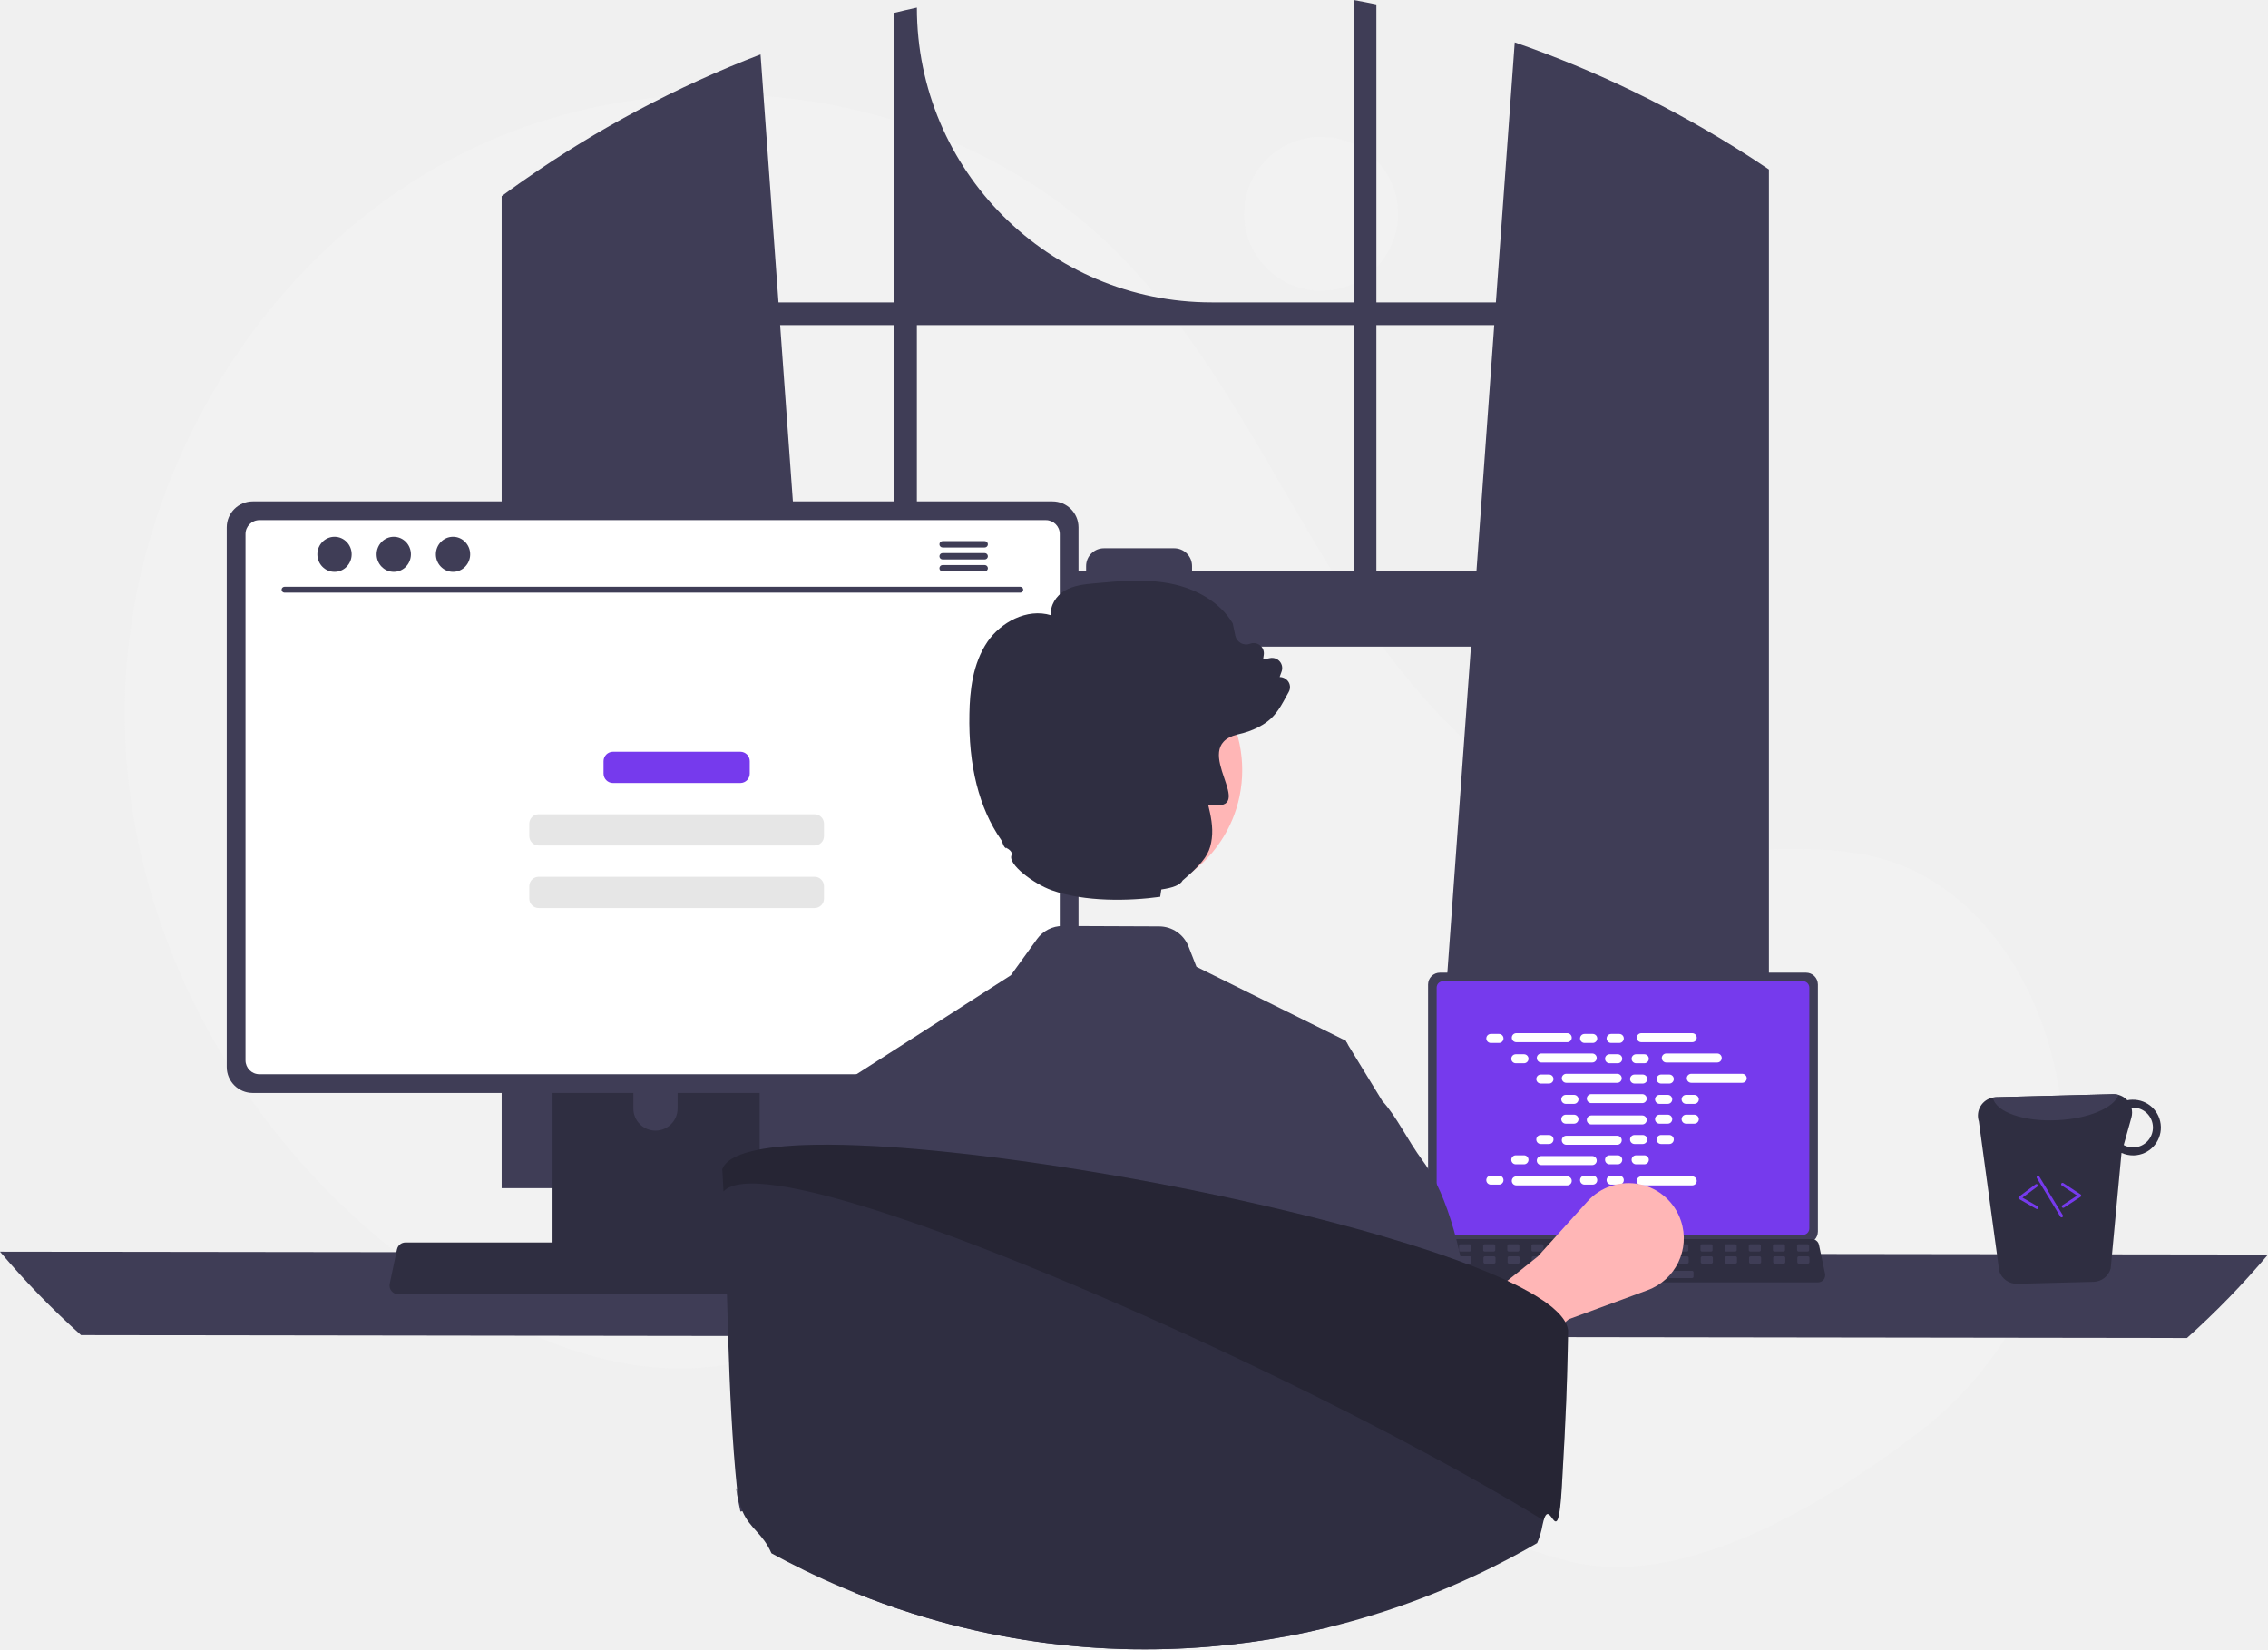
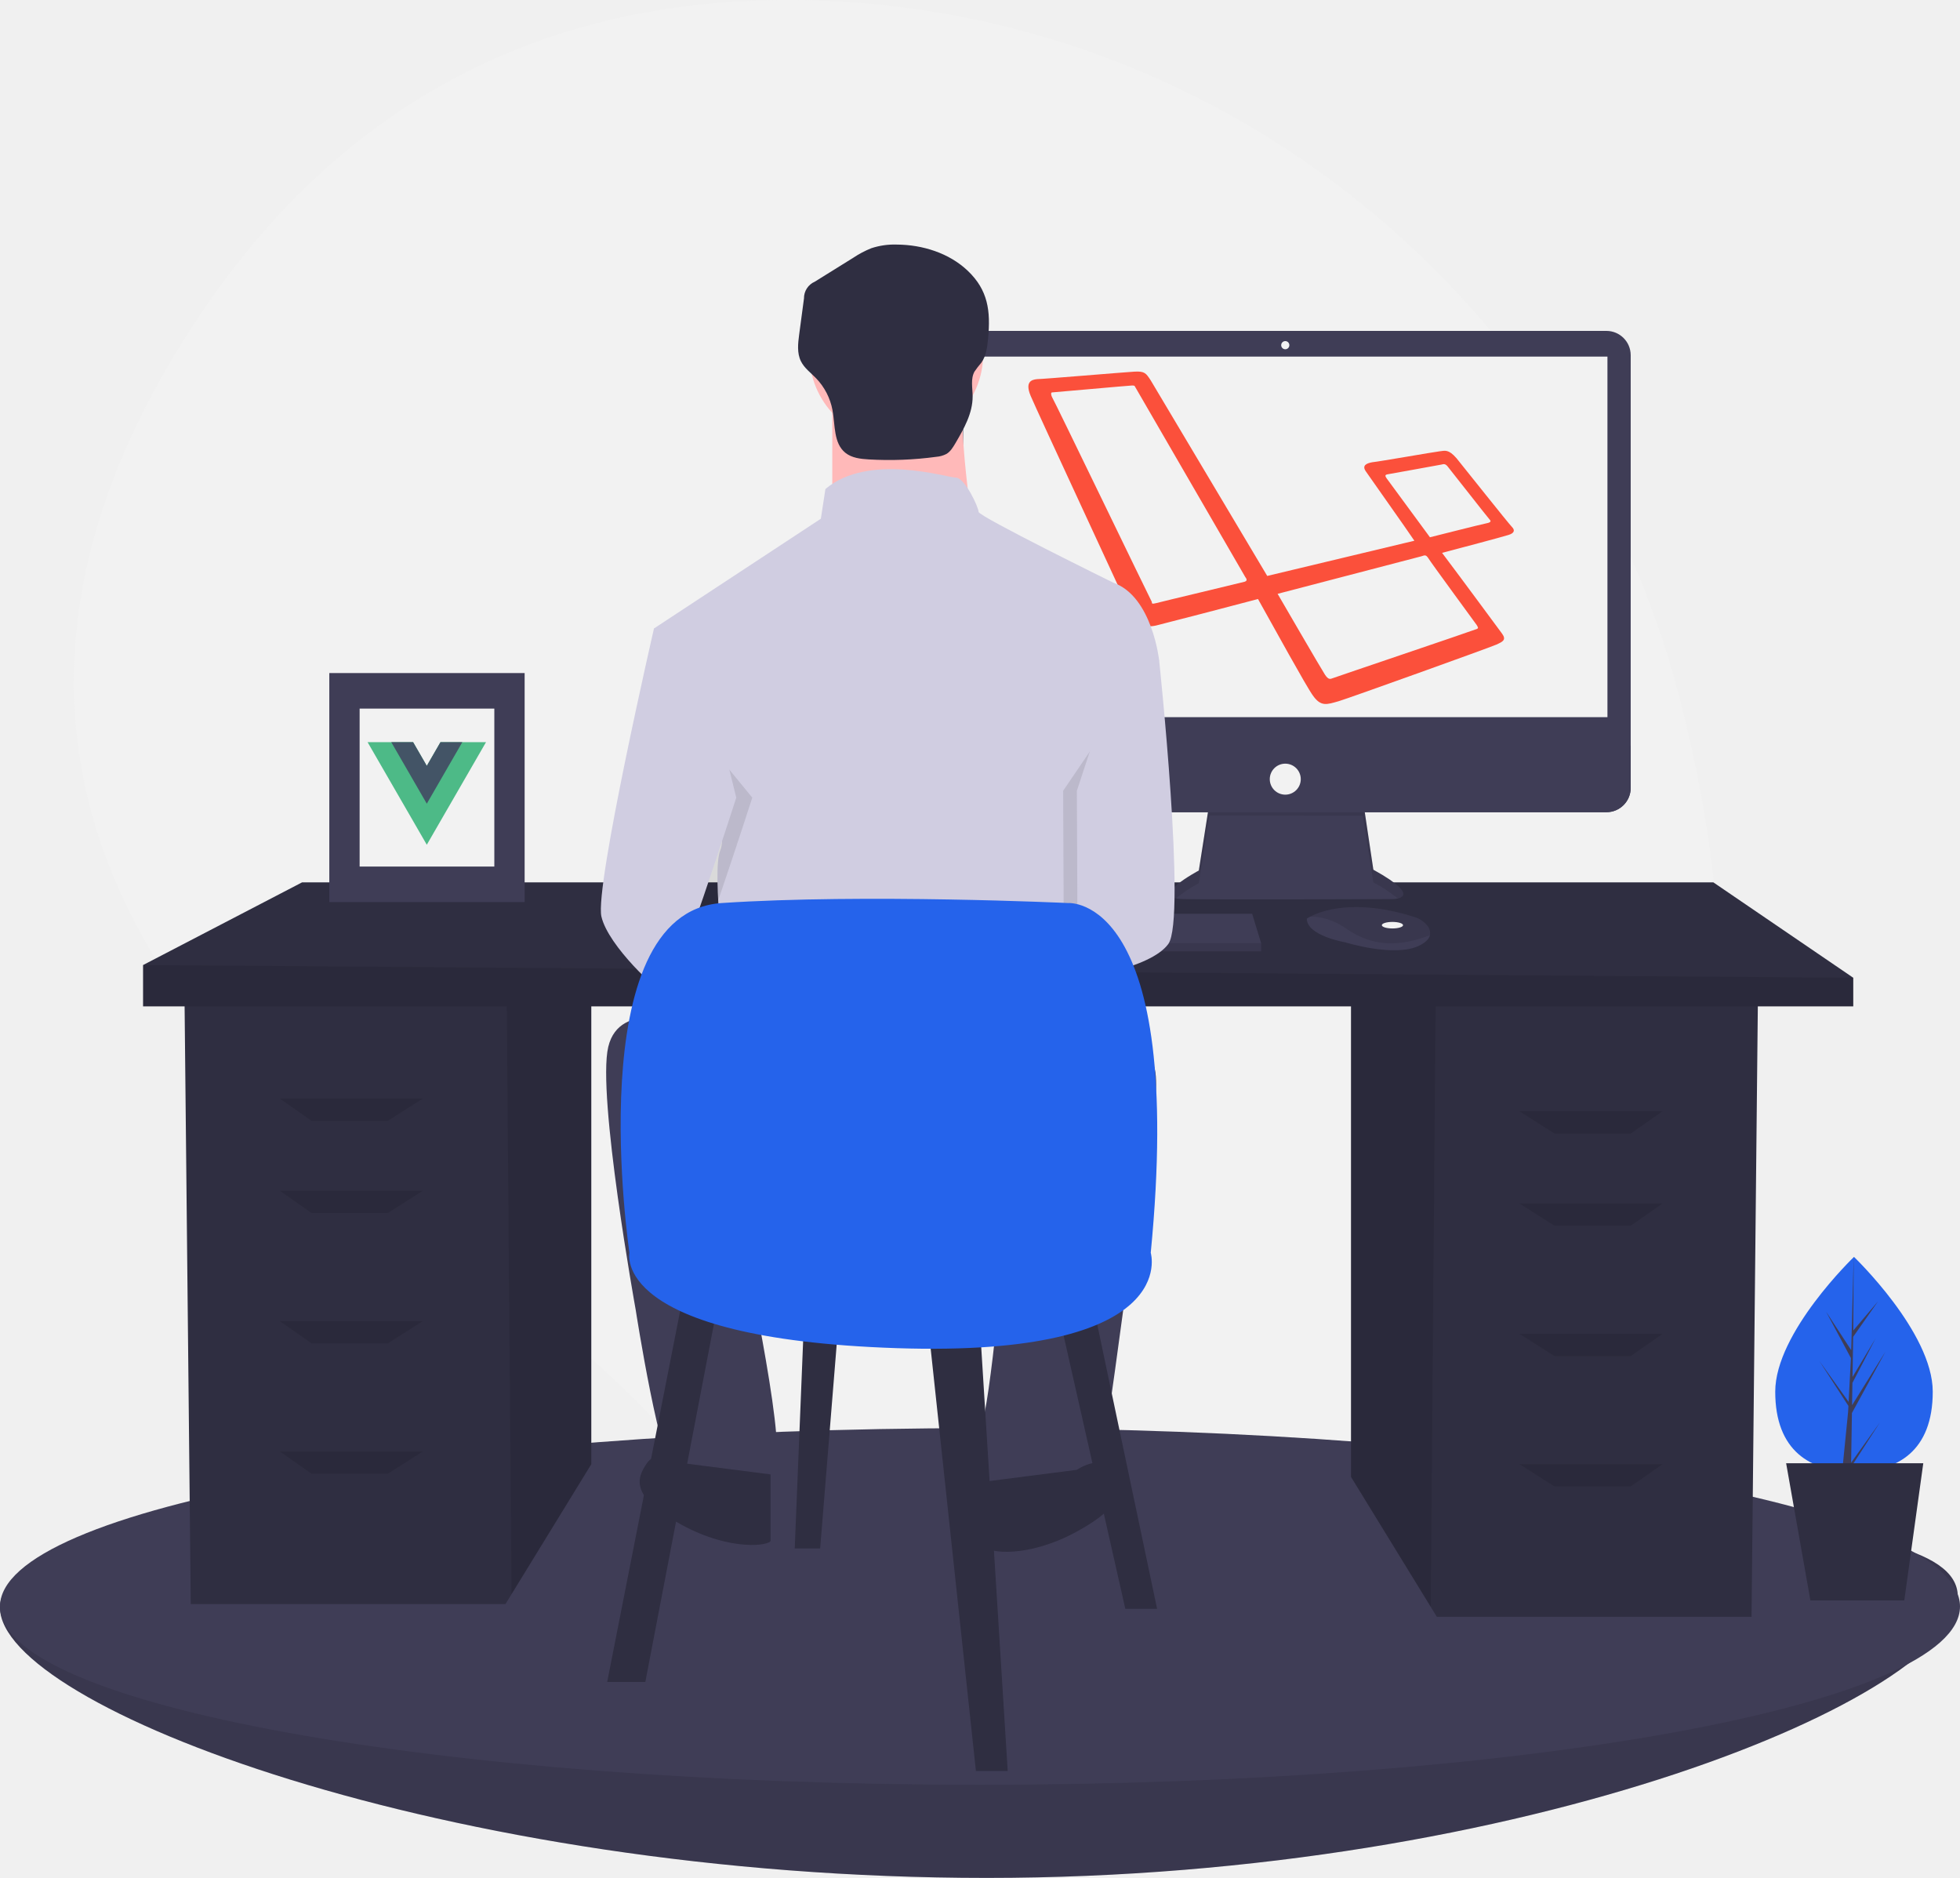
- <svg xmlns="http://www.w3.org/2000/svg" data-name="Layer 1" width="786.82" height="572.258" viewBox="0 0 786.82 572.258">
-   <circle cx="458.321" cy="74.182" r="26.701" fill="#f2f2f2" />
-   <path d="M872.038,661.023c39.688-30.229,58.644-81.025,46.776-129.482q-.442-1.806-.934-3.604c-7.867-28.763-27.332-56.101-55.7-65.291-23.82-7.717-49.82-1.783-74.669-4.851-48.781-6.024-86.601-45.494-113.211-86.819-26.611-41.325-47.062-87.583-82.422-121.724-58.285-56.275-153.362-68.391-225.627-31.76C293.987,254.121,247.955,335.391,249.918,416.386c1.963,80.995,50.046,158.432,119.875,199.517,25.652,15.093,55.321,25.785,84.848,22.044,25.62-3.246,48.899-17.013,74.399-21.1,40.091-6.426,79.927,11.701,114.603,32.824,34.676,21.123,68.17,46.16,107.574,55.952C789.478,715.131,836.881,687.801,872.038,661.023Z" transform="translate(-206.59 -163.8711)" fill="#f2f2f2" />
-   <path d="M815.016,219.191c-.87-.58-1.75-1.13-2.62-1.69a380.24,380.24,0,0,0-80.31-38.93l-6.54,90.22h-41.46v-103.39c-2.61-.54-5.24-1.05-7.87-1.53v104.92H626.946A102.27,102.27,0,0,1,524.676,166.521v-0c-2.64.57-5.26,1.18-7.88,1.83v100.44h-40.13l-6.23-86.03a380.858,380.858,0,0,0-81.94,43.53c-.44.3-.88.61-1.31.91-2.21,1.55-4.39,3.13-6.56,4.73v344.19h118.27l-2.09-28.95-11.5-158.95h231.59l-11.5,158.95-2.09,28.95h116.96v-353.45Q817.656,220.901,815.016,219.191Zm-298.22,142.78h-33.39l-6.17-85.3h39.56Zm159.42,0h-56.08v-1.69a6.18,6.18,0,0,0-6.19-6.18h-24.38a6.178,6.178,0,0,0-6.18,6.18v1.69h-58.71v-85.3h151.54Zm7.87,0v-85.3h40.89l-6.17,85.3Z" transform="translate(-206.59 -163.8711)" fill="#3f3d56" />
-   <path d="M206.59,598.162a289.003,289.003,0,0,0,28.12,28.95l730.58,1a289.003,289.003,0,0,0,28.12-28.95Z" transform="translate(-206.59 -163.8711)" fill="#3f3d56" />
-   <path d="M702.02,505.462v85.704a4.122,4.122,0,0,0,4.119,4.119H833.143a4.122,4.122,0,0,0,4.119-4.119v-85.704a4.124,4.124,0,0,0-4.119-4.115H706.139A4.124,4.124,0,0,0,702.02,505.462Z" transform="translate(-206.59 -163.8711)" fill="#3f3d56" />
-   <path d="M704.999,506.529V590.109a2.205,2.205,0,0,0,2.201,2.201H832.086a2.205,2.205,0,0,0,2.201-2.201V506.529a2.206,2.206,0,0,0-2.201-2.206H707.201A2.206,2.206,0,0,0,704.999,506.529Z" transform="translate(-206.59 -163.8711)" fill="#763aed" />
-   <path d="M699.364,607.881a2.47,2.47,0,0,0,1.943.93H837.299a2.502,2.502,0,0,0,2.446-3.016l-2.111-10.027a2.507,2.507,0,0,0-1.558-1.818,2.425,2.425,0,0,0-.888-.168H703.41a2.424,2.424,0,0,0-.888.168,2.507,2.507,0,0,0-1.558,1.818l-2.111,10.027A2.501,2.501,0,0,0,699.364,607.881Z" transform="translate(-206.59 -163.8711)" fill="#2f2e41" />
-   <rect x="830.034" y="595.588" width="4.188" height="2.513" rx="0.488" transform="translate(1457.666 1029.819) rotate(-180)" fill="#3f3d56" />
-   <rect x="821.657" y="595.588" width="4.188" height="2.513" rx="0.488" transform="translate(1440.912 1029.819) rotate(-180)" fill="#3f3d56" />
-   <rect x="813.28" y="595.588" width="4.188" height="2.513" rx="0.488" transform="translate(1424.158 1029.819) rotate(-180)" fill="#3f3d56" />
-   <rect x="804.903" y="595.588" width="4.188" height="2.513" rx="0.488" transform="translate(1407.404 1029.819) rotate(-180)" fill="#3f3d56" />
-   <rect x="796.526" y="595.588" width="4.188" height="2.513" rx="0.488" transform="translate(1390.65 1029.819) rotate(-180)" fill="#3f3d56" />
-   <rect x="788.149" y="595.588" width="4.188" height="2.513" rx="0.488" transform="translate(1373.896 1029.819) rotate(-180)" fill="#3f3d56" />
-   <rect x="779.772" y="595.588" width="4.188" height="2.513" rx="0.488" transform="translate(1357.142 1029.819) rotate(-180)" fill="#3f3d56" />
-   <rect x="771.395" y="595.588" width="4.188" height="2.513" rx="0.488" transform="translate(1340.388 1029.819) rotate(-180)" fill="#3f3d56" />
-   <rect x="763.018" y="595.588" width="4.188" height="2.513" rx="0.488" transform="translate(1323.634 1029.819) rotate(-180)" fill="#3f3d56" />
-   <rect x="754.641" y="595.588" width="4.188" height="2.513" rx="0.488" transform="translate(1306.88 1029.819) rotate(-180)" fill="#3f3d56" />
-   <rect x="746.264" y="595.588" width="4.188" height="2.513" rx="0.488" transform="translate(1290.126 1029.819) rotate(-180)" fill="#3f3d56" />
-   <rect x="737.887" y="595.588" width="4.188" height="2.513" rx="0.488" transform="translate(1273.372 1029.819) rotate(-180)" fill="#3f3d56" />
-   <rect x="729.51" y="595.588" width="4.188" height="2.513" rx="0.488" transform="translate(1256.618 1029.819) rotate(-180)" fill="#3f3d56" />
-   <rect x="721.133" y="595.588" width="4.188" height="2.513" rx="0.488" transform="translate(1239.865 1029.819) rotate(-180)" fill="#3f3d56" />
-   <rect x="712.756" y="595.588" width="4.188" height="2.513" rx="0.488" transform="translate(1223.111 1029.819) rotate(-180)" fill="#3f3d56" />
-   <rect x="704.379" y="595.588" width="4.188" height="2.513" rx="0.488" transform="translate(1206.357 1029.819) rotate(-180)" fill="#3f3d56" />
-   <rect x="830.133" y="599.777" width="4.188" height="2.513" rx="0.488" transform="translate(1457.864 1038.196) rotate(-180)" fill="#3f3d56" />
-   <rect x="821.756" y="599.777" width="4.188" height="2.513" rx="0.488" transform="translate(1441.11 1038.196) rotate(-180)" fill="#3f3d56" />
-   <rect x="813.379" y="599.777" width="4.188" height="2.513" rx="0.488" transform="translate(1424.356 1038.196) rotate(-180)" fill="#3f3d56" />
-   <rect x="805.002" y="599.777" width="4.188" height="2.513" rx="0.488" transform="translate(1407.602 1038.196) rotate(-180)" fill="#3f3d56" />
-   <rect x="796.625" y="599.777" width="4.188" height="2.513" rx="0.488" transform="translate(1390.848 1038.196) rotate(-180)" fill="#3f3d56" />
-   <rect x="788.248" y="599.777" width="4.188" height="2.513" rx="0.488" transform="translate(1374.094 1038.196) rotate(-180)" fill="#3f3d56" />
-   <rect x="779.871" y="599.777" width="4.188" height="2.513" rx="0.488" transform="translate(1357.34 1038.196) rotate(-180)" fill="#3f3d56" />
-   <rect x="771.494" y="599.777" width="4.188" height="2.513" rx="0.488" transform="translate(1340.586 1038.196) rotate(-180)" fill="#3f3d56" />
-   <rect x="763.117" y="599.777" width="4.188" height="2.513" rx="0.488" transform="translate(1323.832 1038.196) rotate(-180)" fill="#3f3d56" />
-   <rect x="754.74" y="599.777" width="4.188" height="2.513" rx="0.488" transform="translate(1307.078 1038.196) rotate(-180)" fill="#3f3d56" />
-   <rect x="746.363" y="599.777" width="4.188" height="2.513" rx="0.488" transform="translate(1290.324 1038.196) rotate(-180)" fill="#3f3d56" />
-   <rect x="737.986" y="599.777" width="4.188" height="2.513" rx="0.488" transform="translate(1273.57 1038.196) rotate(-180)" fill="#3f3d56" />
-   <rect x="729.609" y="599.777" width="4.188" height="2.513" rx="0.488" transform="translate(1256.816 1038.196) rotate(-180)" fill="#3f3d56" />
-   <rect x="721.232" y="599.777" width="4.188" height="2.513" rx="0.488" transform="translate(1240.062 1038.196) rotate(-180)" fill="#3f3d56" />
-   <rect x="712.855" y="599.777" width="4.188" height="2.513" rx="0.488" transform="translate(1223.309 1038.196) rotate(-180)" fill="#3f3d56" />
-   <rect x="704.478" y="599.777" width="4.188" height="2.513" rx="0.488" transform="translate(1206.555 1038.196) rotate(-180)" fill="#3f3d56" />
-   <rect x="760.604" y="604.803" width="33.508" height="2.513" rx="0.488" transform="translate(1348.126 1048.248) rotate(-180)" fill="#3f3d56" />
-   <rect x="515.631" y="358.737" width="5.966" height="3.122" rx="1.561" fill="#fff" />
-   <rect x="548.154" y="358.737" width="5.966" height="3.122" rx="1.561" fill="#fff" />
-   <rect x="557.369" y="358.737" width="5.966" height="3.122" rx="1.561" fill="#fff" />
-   <rect x="524.477" y="358.477" width="20.796" height="3.122" rx="1.561" fill="#fff" />
-   <rect x="567.841" y="358.477" width="20.796" height="3.122" rx="1.561" fill="#fff" />
-   <rect x="524.304" y="365.784" width="5.966" height="3.122" rx="1.561" fill="#fff" />
-   <rect x="556.827" y="365.784" width="5.966" height="3.122" rx="1.561" fill="#fff" />
-   <rect x="566.042" y="365.784" width="5.966" height="3.122" rx="1.561" fill="#fff" />
-   <rect x="533.15" y="365.523" width="20.796" height="3.122" rx="1.561" fill="#fff" />
-   <rect x="576.514" y="365.523" width="20.796" height="3.122" rx="1.561" fill="#fff" />
-   <rect x="532.977" y="372.83" width="5.966" height="3.122" rx="1.561" fill="#fff" />
-   <rect x="565.5" y="372.83" width="5.966" height="3.122" rx="1.561" fill="#fff" />
-   <rect x="574.715" y="372.83" width="5.966" height="3.122" rx="1.561" fill="#fff" />
-   <rect x="541.823" y="372.57" width="20.796" height="3.122" rx="1.561" fill="#fff" />
-   <rect x="585.187" y="372.57" width="20.796" height="3.122" rx="1.561" fill="#fff" />
-   <rect x="541.649" y="379.877" width="5.966" height="3.122" rx="1.561" fill="#fff" />
-   <rect x="574.172" y="379.877" width="5.966" height="3.122" rx="1.561" fill="#fff" />
-   <rect x="583.387" y="379.877" width="5.966" height="3.122" rx="1.561" fill="#fff" />
-   <rect x="550.496" y="379.617" width="20.796" height="3.122" rx="1.561" fill="#fff" />
-   <rect x="548.154" y="407.898" width="5.966" height="3.122" rx="1.561" fill="#fff" />
-   <rect x="557.369" y="407.898" width="5.966" height="3.122" rx="1.561" fill="#fff" />
-   <rect x="567.841" y="408.158" width="20.796" height="3.122" rx="1.561" fill="#fff" />
-   <rect x="515.631" y="407.898" width="5.966" height="3.122" rx="1.561" fill="#fff" />
-   <rect x="524.477" y="408.158" width="20.796" height="3.122" rx="1.561" fill="#fff" />
-   <rect x="524.304" y="400.851" width="5.966" height="3.122" rx="1.561" fill="#fff" />
-   <rect x="556.827" y="400.851" width="5.966" height="3.122" rx="1.561" fill="#fff" />
-   <rect x="566.042" y="400.851" width="5.966" height="3.122" rx="1.561" fill="#fff" />
-   <rect x="533.15" y="401.111" width="20.796" height="3.122" rx="1.561" fill="#fff" />
-   <rect x="532.977" y="393.804" width="5.966" height="3.122" rx="1.561" fill="#fff" />
-   <rect x="565.5" y="393.804" width="5.966" height="3.122" rx="1.561" fill="#fff" />
-   <rect x="574.715" y="393.804" width="5.966" height="3.122" rx="1.561" fill="#fff" />
-   <rect x="541.823" y="394.064" width="20.796" height="3.122" rx="1.561" fill="#fff" />
-   <rect x="541.649" y="386.758" width="5.966" height="3.122" rx="1.561" fill="#fff" />
-   <rect x="574.172" y="386.758" width="5.966" height="3.122" rx="1.561" fill="#fff" />
-   <rect x="583.387" y="386.758" width="5.966" height="3.122" rx="1.561" fill="#fff" />
-   <rect x="550.496" y="387.018" width="20.796" height="3.122" rx="1.561" fill="#fff" />
-   <path d="M711.507,654.353l-13.35-21.102,41.902-33.403,17.295-19.161a19.161,19.161,0,0,1,32.418,6.828h0a19.161,19.161,0,0,1-11.57,23.991l-27.349,10.075Z" transform="translate(-206.59 -163.8711)" fill="#ffb6b6" />
-   <path d="M398.28,501.352v102.56h71.85v-102.56a3.448,3.448,0,0,0-2.43-3.3,3.175,3.175,0,0,0-1.03-.16H401.75A3.463,3.463,0,0,0,398.28,501.352Zm28.04,35.24a7.67,7.67,0,0,1,15.34,0v11.9a7.67,7.67,0,0,1-15.34,0Z" transform="translate(-206.59 -163.8711)" fill="#2f2e41" />
-   <path d="M398.06,600.632v9.89a1.946,1.946,0,0,0,1.93,1.94h68.43a1.94,1.94,0,0,0,1.93-1.94v-9.89Z" transform="translate(-206.59 -163.8711)" fill="#3f3d56" />
-   <path d="M285.25,346.832V534.092a9.007,9.007,0,0,0,9,9h277.5a9.007,9.007,0,0,0,9-9V346.832a9.011,9.011,0,0,0-9-8.99H294.25A9.012,9.012,0,0,0,285.25,346.832Z" transform="translate(-206.59 -163.8711)" fill="#3f3d56" />
-   <path d="M291.76,349.162v182.62a4.818,4.818,0,0,0,4.81,4.81H569.44a4.818,4.818,0,0,0,4.81-4.81v-182.62a4.82,4.82,0,0,0-4.81-4.82H296.57A4.821,4.821,0,0,0,291.76,349.162Z" transform="translate(-206.59 -163.8711)" fill="#fff" />
-   <path d="M342.4,611.792a2.948,2.948,0,0,0,2.32,1.11h162.34a2.987,2.987,0,0,0,2.92-3.6l-2.52-11.97a2.993,2.993,0,0,0-1.86-2.17,2.895,2.895,0,0,0-1.06-.2H347.23a2.894,2.894,0,0,0-1.06.2,2.992,2.992,0,0,0-1.86,2.17l-2.52,11.97A2.985,2.985,0,0,0,342.4,611.792Z" transform="translate(-206.59 -163.8711)" fill="#2f2e41" />
-   <path d="M560.585,369.499H305.261a1.016,1.016,0,0,1,0-2.031H560.585a1.016,1.016,0,0,1,0,2.031Z" transform="translate(-206.59 -163.8711)" fill="#3f3d56" />
-   <ellipse cx="116.051" cy="192.33" rx="5.95" ry="6.083" fill="#3f3d56" />
-   <ellipse cx="136.607" cy="192.33" rx="5.95" ry="6.083" fill="#3f3d56" />
-   <ellipse cx="157.163" cy="192.33" rx="5.95" ry="6.083" fill="#3f3d56" />
-   <path d="M548.206,351.622h-14.6a1.105,1.105,0,0,0,0,2.21h14.6a1.105,1.105,0,0,0,0-2.21Z" transform="translate(-206.59 -163.8711)" fill="#3f3d56" />
-   <path d="M548.206,355.772h-14.6a1.105,1.105,0,0,0,0,2.21h14.6a1.105,1.105,0,0,0,0-2.21Z" transform="translate(-206.59 -163.8711)" fill="#3f3d56" />
-   <path d="M548.206,359.922h-14.6a1.105,1.105,0,0,0,0,2.21h14.6a1.105,1.105,0,0,0,0-2.21Z" transform="translate(-206.59 -163.8711)" fill="#3f3d56" />
-   <path d="M900.186,604.972a6.416,6.416,0,0,0,6.183,4.331l26.492-.682a6.329,6.329,0,0,0,5.981-4.657l3.749-40.087a9.794,9.794,0,0,0,4.238.871,9.661,9.661,0,1,0-.485-19.317,8.184,8.184,0,0,0-1.736.181,6.548,6.548,0,0,0-4.874-2.103l-40.751,1.052a5.853,5.853,0,0,0-1.005.125,6.365,6.365,0,0,0-4.873,8.265Zm43.173-43.817,2.668-9.553a6.506,6.506,0,0,0,.02-3.375c.129-0.0.244-.062.373-.062a6.91,6.91,0,0,1,.324,13.817A6.505,6.505,0,0,1,943.359,561.156Z" transform="translate(-206.59 -163.8711)" fill="#2f2e41" />
-   <path d="M897.978,544.686c.868,4.964,10.629,8.454,22.366,7.847,10.793-.497,19.617-4.287,21.234-8.778a6.025,6.025,0,0,0-1.844-.246l-40.751,1.052A5.853,5.853,0,0,0,897.978,544.686Z" transform="translate(-206.59 -163.8711)" fill="#3f3d56" />
-   <path d="M922.494,582.944a.497.497,0,0,0,.151-.066l5.753-3.766a.499.499,0,0,0,0-.836l-5.98-3.917a.5.5,0,1,0-.548.836l5.341,3.498-5.114,3.348a.5.5,0,0,0,.396.903Z" transform="translate(-206.59 -163.8711)" fill="#763aed" />
-   <path d="M913.408,583.363a.5.5,0,0,0,.126-.918l-5.303-3.04,5.126-3.807a.5.5,0,1,0-.596-.802l-5.739,4.263a.5.5,0,0,0,.049.835l5.965,3.42A.5.5,0,0,0,913.408,583.363Z" transform="translate(-206.59 -163.8711)" fill="#763aed" />
-   <path d="M921.922,586.244a.482.482,0,0,0,.137-.058.5.5,0,0,0,.168-.687l-8.155-13.408a.5.5,0,0,0-.854.521l8.155,13.408A.5.5,0,0,0,921.922,586.244Z" transform="translate(-206.59 -163.8711)" fill="#763aed" />
-   <rect x="209.385" y="260.827" width="50.719" height="10.846" rx="3.264" fill="#763aed" />
-   <rect x="183.626" y="282.519" width="102.236" height="10.846" rx="3.264" fill="#e6e6e6" />
-   <rect x="183.626" y="304.21" width="102.236" height="10.846" rx="3.264" fill="#e6e6e6" />
-   <path d="M497.301,540.717l.217.684.011.023,6.525,19.838,7.506,22.861,14.123,42.961.137,6.673v.023l1.049,53.684-2.909,7.278,3.274,11.932s-1.506-18.037-9.582-7.679c-4.574,5.886-9.925,11.91-14.317,17.556q9.6,3.884,19.507,7.027c1.426.456,2.863.89,4.301,1.323q.462.137.924.274a266.863,266.863,0,0,0,67.351,10.826c1.186.034,2.35.057,3.479.08.399.011.787.023,1.175.023,1.278.011,2.544.023,3.822.023q3.867,0,7.7-.114a266.853,266.853,0,0,0,56.091-7.586c-.125-7.586-.468-16.45-.958-25.918-.228-4.643-5.35-9.674-5.658-14.533-.217-3.65,4.381-7.084,4.141-10.792-1.551-22.827-3.491-14.064-4.928-30.229q-.222-2.379-.411-4.552c-.924-10.381-1.563-16.872-1.563-16.872l6.137-38.683,9.639-60.734-.742-1.221-.833-.411-50.844-25.165-2.761-7.073a10.979,10.979,0,0,0-10.141-6.947l-33.493-.137a10.931,10.931,0,0,0-8.909,4.529l-9.069,12.56Z" transform="translate(-206.59 -163.8711)" fill="#3f3d56" />
-   <path d="M533.407,617.525,525.82,633.758l-5.179,11.088-8.909,46.646-4.46,4.734L503.45,679.467l-39.998,8.881c-1.312-7.29-.351.247-1.161-7.75.228-.228.468-.456.707-.685.639-.593,1.175-1.152,1.164-1.688-.456-27.584.913-74.526,12.343-102.966a60.053,60.053,0,0,1,7.027-13.107c.228-.308.445-.616.662-.924,5.27-7.381,8.601-14.647,13.324-19.815v-.011a.53.53,0,0,0,.08-.08.157.157,0,0,0,.046-.034l32.443-17.203,1.392,39.105.992,28.109Z" transform="translate(-206.59 -163.8711)" fill="#3f3d56" />
-   <path d="M650.391,622.135l9.476,20.275,3.307,7.061,8.907,46.642,4.446,4.723,3.83-16.755,1.8-.369,32.459-6.722,9.461,30.046a17.984,17.984,0,0,0-3.261-22.506c-.646-.585-1.184-1.154-1.169-1.692.538-32.443-1.446-91.684-19.367-116.066-5.692-7.738-9.107-15.445-14.076-20.829-.015-.015-.015-.031-.031-.031L674.081,526.114l-.738-1.215-.831-.415Z" transform="translate(-206.59 -163.8711)" fill="#3f3d56" />
-   <circle id="a657ec4b-47ce-4d2a-9c58-81a811696ca9" data-name="Ellipse 5" cx="386.397" cy="267.201" r="44.558" fill="#ffb6b6" />
-   <path d="M653.212,399.948a3.759,3.759,0,0,0-2.69-1.19l.67-1.86a3.528,3.528,0,0,0-3.96-4.7l-2.44.47.23-1.63a3.534,3.534,0,0,0-4.73-3.82,3.766,3.766,0,0,1-3.24-.23,3.846,3.846,0,0,1-1.92-2.61l-.85-4.1-.09-.22c-4.14-6.9-12.1-11.92-21.84-13.76-8.67-1.65-17.56-.81-26.13-.02-3.4.32-7.24.68-10.44,2.64-2.72,1.68-5.02,5.04-4.55,8.43-8.45-2.59-17.51,2.58-22,9.1-5.32,7.76-6.19,17.48-6.33,25.08-.38,17.98,3.33,32.69,11,43.73.56.8.7,2.47,1.81,3.03l-.23-.37c1.24.62,2.5,1.62,2.03,2.69-1.35,3.08,7.62,9.89,13.94,12.14,11.53,4.11,26.86,3.76,37.64,2.28l.38-2.55c3.89-.53,6.63-1.54,7.4-3.12,1.36-1.16,2.52-2.2,3.53-3.16l.01-.01c.02-.02.06-.05.08-.07,4.87-4.67,6-7.33,6.51-11.38.49-3.97-.38-8-1.27-11.63,18.74,2.9-7.38-19.96,10.08-24.38a5.434,5.434,0,0,1,.61-.15c.51-.12,1.02-.24,1.51-.38a26.448,26.448,0,0,0,6.72-2.87c4.88-2.97,6.49-6.91,9.01-11.35A3.427,3.427,0,0,0,653.212,399.948Z" transform="translate(-206.59 -163.8711)" fill="#2f2e41" />
-   <path d="M750.582,625.308c-.01,1.75-.03,4.2-.11,7.23q-.015.63-.03,1.29c-.13,5.57-.26,10.24-.47,15.43-.01.36-.02.71-.04,1.07-.28,7.24-.72,15.67-1.48,29.02-1.41,24.66-3.87,3.39-6.34,12.04-.12.43-.25.94-.37,1.54a27.916,27.916,0,0,1-1.88,6.33c-1.31.78-2.66,1.53-3.99,2.28-3.79,2.11-7.64,4.14-11.52,6.07-2.18,1.08-4.37,2.14-6.57,3.16-.35.16-.69.32-1.03.47a270.887,270.887,0,0,1-34.75,13.26c-2.32.7-4.63,1.38-6.97,2.01-2.44.68-4.88,1.32-7.35,1.92a266.893,266.893,0,0,1-56.09,7.59c-2.55.08-5.12.11-7.7.11-1.28,0-2.54-.01-3.82-.02-.39,0-.78-.01-1.17-.02-1.13-.03-2.3-.05-3.48-.08a266.663,266.663,0,0,1-67.35-10.83l-.93-.27c-1.44-.44-2.87-.87-4.3-1.33q-9.9-3.135-19.51-7.02-7.335-2.955-14.5-6.34a.339.339,0,0,1-.12-.06c-1-.46-2.01-.94-3.01-1.43-.13-.07-.27-.14-.41-.21q-5.595-2.73-11.07-5.72c-3.07-7.05-7.39-8.4-10.07-14.6a25.874,25.874,0,0,1-1.68-5.74c0-.02-.01-.04-.01-.07.28,3.72-1.19-6.6-.01-.04-.01-.12-.02-.25-.03-.4-.03-.36-.07-.8-.13-1.35-3.43-33.49-3.21-71.79-4.7-103.35q-.15-3.06-.31-5.86c-.03-.62-.07-1.23-.11-1.83.07-.18.15-.37.24-.55a1.002,1.002,0,0,1,.07-.15,1.623,1.623,0,0,1,.1-.18c.02-.03.05-.07.07-.1a.917.917,0,0,1,.05-.1c.09-.14.19-.29.3-.43.05-.06.09-.11.14-.16a.808.808,0,0,1,.12-.14.637.637,0,0,1,.11-.13c.04-.04.08-.09.13-.14a.302.302,0,0,1,.08-.08,2.033,2.033,0,0,1,.26-.25,9.624,9.624,0,0,1,1.14-.9c.14-.09.29-.18.43-.28a19.135,19.135,0,0,1,3.17-1.52c.38-.14.76-.27,1.17-.41.15-.04.29-.09.44-.14.22-.07.44-.14.67-.19,1.14-.34,2.37-.63,3.7-.9.16-.03.33-.06.5-.1.24-.05.49-.09.74-.13.34-.06.69-.12,1.04-.18,2.97-.47,6.34-.82,10.06-1.05q.525-.03,1.05-.06c.41-.02.82-.04,1.24-.06.35-.02.71-.03,1.07-.04.35-.02.71-.03,1.08-.04,1.01-.03,2.05-.06,3.11-.08,3.02-.06,6.2-.04,9.54.03,1.55.04,3.13.08,4.75.15.11,0,.21.01.31.01,1.41.05,2.83.11,4.29.19,1.02.05,2.05.1,3.08.16.97.06,1.95.12,2.94.19.77.04,1.54.1,2.32.15.66.05,1.32.1,1.98.14l.9.06c.49.04.98.07,1.48.12,1.1.09,2.2.18,3.32.27,1.11.1,2.24.2,3.37.3s2.27.21,3.41.32c.12.01.23.02.34.03,1.04.11,2.08.21,3.13.32.24.02.49.04.73.07,1.001.101,2.022.218,3.032.326.31.033.618.066.929.1.791.086,1.572.161,2.368.254,1.05.12,2.12.23,3.16.37.81.09,1.62.18,2.43.28,1.27.15,2.56.31,3.85.48.49.06.98.12,1.47.19,3.68.46,7.4.97,11.18,1.5,5.73.81,11.55,1.69,17.41,2.64q8.805,1.425,17.71,3.01c1.5.27,3,.54,4.51.82q1.02.195,2.04.39c1.16.21,2.32.43,3.48.65,1.16.22,2.32.44,3.48.67,1.38.27,2.77.54,4.15.81,9.09,1.8,18.13,3.72,26.95,5.73,1.45.33,2.9.67,4.34,1q4.32,1.005,8.56,2.04c.78.18,1.55.37,2.32.56,1.92.48,3.84.96,5.73,1.45l.33.09c1.39.34,2.75.69,4.11,1.05q4.815,1.26,9.47,2.55,3.09.855,6.11,1.73c3.01.87,5.96,1.75,8.83,2.64.71.22,1.42.44,2.12.65,2.1.65,4.17,1.31,6.18,1.97,1.6.52,3.16,1.05,4.7,1.58q2.31.795,4.53,1.59c.95.34,1.89.7,2.83,1.04,1.35.5,2.68,1,3.98,1.5.4.15.79.31,1.18.46.25.11.49.2.73.3.47.19.95.37,1.41.56.47.18.93.37,1.39.57.45.18.91.37,1.35.56.45.18.89.37,1.33.57.37.15.73.31,1.08.47.71.31,1.42.62,2.11.94.34.16.68.31,1.02.47l.78.36c.11.06.22.11.33.16.25.12.51.25.76.37.58.27,1.15.56,1.71.83.75.38,1.48.76,2.18,1.13.71.38,1.4.76,2.06,1.13.11.06.21.12.32.18.15.08.3.17.45.25.51.29,1,.59,1.49.88.96.59,1.87,1.17,2.72,1.75.19.13.37.26.56.38.63.45,1.23.89,1.79,1.34,0,.01,0,.01.01.01.19.14.37.29.55.43.15.14.31.26.46.4.52.45,1,.88,1.44,1.32a5.667,5.667,0,0,1,.42.43,1.208,1.208,0,0,1,.16.16c.2.2.38.4.55.6a.553.553,0,0,1,.07.09c.24.28.46.56.67.84.1.14.21.28.3.42.12.17.24.35.34.52.09.14.17.29.25.43a7.257,7.257,0,0,1,.54,1.13,5.241,5.241,0,0,1,.27.82A5.844,5.844,0,0,1,750.582,625.308Z" transform="translate(-206.59 -163.8711)" fill="#2f2e41" />
-   <path d="M750.582,625.308c-.01,1.75-.03,4.2-.11,7.23-.01.42-.03.85-.04,1.29-.1,4.25-.25,9.5-.46,15.43-.01.36-.02.71-.04,1.07-.28,7.24-.72,15.67-1.48,29.02-1.41,24.66-3.87,3.39-6.34,12.04-6.86-4.22-14.38-8.64-22.42-13.18q-2.175-1.23-4.39-2.47c-16.08-8.97-34.04-18.37-52.79-27.68-.74-.37-1.49-.74-2.23-1.1-42.95-21.23-89.83-41.88-127.81-55.66-7.33-2.66-14.33-5.06-20.91-7.17-13.86-4.43-25.84-7.53-35.06-8.87-9.6-1.4-16.23-.9-18.91,1.99q-.15-3.06-.31-5.86-.06-.93-.12-1.83c.062-.165.142-.322.22-.48.011-.023.019-.047.03-.07a1.002,1.002,0,0,1,.07-.15,1.623,1.623,0,0,1,.1-.18,1.06,1.06,0,0,1,.12-.2c.09-.14.19-.29.3-.43a3.483,3.483,0,0,1,.26-.3.637.637,0,0,1,.11-.13c.04-.04.08-.09.13-.14a.302.302,0,0,1,.08-.08,2.033,2.033,0,0,1,.26-.25,9.624,9.624,0,0,1,1.14-.9c.14-.09.29-.18.43-.28a19.135,19.135,0,0,1,3.17-1.52c.38-.14.76-.27,1.17-.41.15-.04.29-.09.44-.14.22-.07.44-.14.67-.19,1.14-.34,2.37-.63,3.7-.9.4-.08.82-.16,1.24-.23.34-.06.69-.12,1.04-.18,2.97-.47,6.34-.82,10.06-1.05q.525-.03,1.05-.06c.41-.02.82-.04,1.24-.06.35-.02.71-.03,1.07-.04.35-.02.71-.03,1.08-.04,1.01-.03,2.05-.06,3.11-.08,3.02-.05,6.2-.03,9.54.04,1.55.03,3.13.08,4.75.15.1,0,.21.01.31.01,1.41.04,2.84.11,4.29.18,1.02.05,2.05.1,3.08.16.97.06,1.95.12,2.94.19.77.04,1.54.1,2.32.15.66.05,1.32.1,1.98.14.79.06,1.58.12,2.38.18,1.1.09,2.2.18,3.32.27,1.11.1,2.24.2,3.37.3s2.27.21,3.41.32c.12.01.23.02.34.03,1.04.11,2.08.21,3.13.32q8.73.885,17.97,2.07,5.52.705,11.18,1.51c5.73.81,11.55,1.69,17.41,2.63q8.805,1.425,17.71,3.01c1.5.27,3,.54,4.51.82q2.76.51,5.52,1.04c1.16.22,2.32.44,3.48.67,1.38.27,2.77.54,4.15.81,9.09,1.8,18.13,3.72,26.95,5.73,1.45.33,2.9.67,4.34,1q4.32,1.005,8.56,2.04c.78.19,1.55.38,2.32.57q2.895.72,5.73,1.44v.01c.11.02.22.05.33.08,1.38.35,2.75.7,4.11,1.06q4.815,1.26,9.47,2.54c2.06.58,4.1,1.15,6.11,1.73,3.01.88,5.96,1.76,8.83,2.64.71.22,1.42.44,2.12.65q3.15.99,6.18,1.97c1.6.52,3.16,1.05,4.7,1.58q2.31.795,4.53,1.59c.96.34,1.9.69,2.83,1.03,1.36.5,2.68,1,3.98,1.51.4.15.79.31,1.18.46.73.28,1.44.57,2.14.86.47.18.93.37,1.39.57.45.18.91.37,1.35.56.45.18.89.37,1.33.57.37.15.73.31,1.08.47.71.31,1.42.62,2.11.94.34.16.68.31,1.02.47l.78.36c.11.06.22.11.33.16.85.4,1.67.8,2.47,1.2.75.38,1.48.76,2.18,1.13.83.44,1.62.87,2.38,1.31.15.08.3.17.45.25.51.29,1,.59,1.49.88.96.59,1.87,1.17,2.72,1.75.84.58,1.62,1.15,2.35,1.72,0,.01,0,.01.01.01.35.28.69.56,1.01.83.52.45,1,.88,1.44,1.32a5.667,5.667,0,0,1,.42.43,1.208,1.208,0,0,1,.16.16c.21.23.42.46.62.69.24.28.46.56.67.84.1.14.21.28.3.42.12.17.24.35.34.52.09.14.17.29.25.43a7.257,7.257,0,0,1,.54,1.13,6.053,6.053,0,0,1,.27.82A5.844,5.844,0,0,1,750.582,625.308Z" transform="translate(-206.59 -163.8711)" opacity="0.2" />
+ <svg xmlns="http://www.w3.org/2000/svg" data-name="Layer 1" width="863" height="826.714" viewBox="0 0 863 826.714">
+   <path d="M908.585,346.03C863.668,169.408,708.468,41.912,526.296,36.799,429.988,34.095,328.644,66.036,254.859,177.81c-131.9,199.808,8.106,337.882,105.713,403.492a610.758,610.758,0,0,1,126.241,113.465c65.931,78.238,192.767,175.459,343.823,23.128C940.122,607.486,938.503,463.677,908.585,346.03Z" transform="translate(-168.5 -36.64287)" fill="#f2f2f2" />
+   <path d="M1030.5,739.357c0,43.354-189.189,124-427.5,124s-434.5-75.646-434.5-119,196.189-38,434.5-38S1030.5,696.003,1030.5,739.357Z" transform="translate(-168.5 -36.64287)" fill="#3f3d56" />
+   <path d="M1030.5,739.357c0,43.354-189.189,124-427.5,124s-434.5-75.646-434.5-119,196.189-38,434.5-38S1030.5,696.003,1030.5,739.357Z" transform="translate(-168.5 -36.64287)" opacity="0.1" />
+   <ellipse cx="431.5" cy="707.214" rx="431.5" ry="78.5" fill="#3f3d56" />
+   <polygon points="594.859 440.238 594.859 650.182 629.976 707.413 632.649 711.766 771.212 711.766 774.011 440.238 594.859 440.238" fill="#2f2e41" />
+   <polygon points="594.859 440.238 594.859 650.182 629.976 707.413 632.131 440.238 594.859 440.238" opacity="0.1" />
+   <polygon points="260.348 434.639 260.348 644.583 225.231 701.814 222.558 706.167 83.994 706.167 81.195 434.639 260.348 434.639" fill="#2f2e41" />
+   <polygon points="260.348 434.639 260.348 644.583 225.231 701.814 223.075 434.639 260.348 434.639" opacity="0.1" />
+   <polygon points="816 430.44 816 443.037 63 443.037 63 424.842 132.981 388.452 754.416 388.452 816 430.44" fill="#2f2e41" />
+   <polygon points="816 430.44 816 443.037 63 443.037 63 424.842 816 430.44" opacity="0.1" />
+   <polygon points="170.771 493.424 137.18 493.424 123.184 483.626 186.167 483.626 170.771 493.424" opacity="0.1" />
+   <polygon points="170.771 534.013 137.18 534.013 123.184 524.215 186.167 524.215 170.771 534.013" opacity="0.1" />
+   <polygon points="170.771 591.398 137.18 591.398 123.184 581.6 186.167 581.6 170.771 591.398" opacity="0.1" />
+   <polygon points="170.771 648.782 137.18 648.782 123.184 638.985 186.167 638.985 170.771 648.782" opacity="0.1" />
+   <polygon points="684.435 499.022 718.026 499.022 732.022 489.225 669.039 489.225 684.435 499.022" opacity="0.1" />
+   <polygon points="684.435 539.611 718.026 539.611 732.022 529.814 669.039 529.814 684.435 539.611" opacity="0.1" />
+   <polygon points="684.435 596.996 718.026 596.996 732.022 587.199 669.039 587.199 684.435 596.996" opacity="0.1" />
+   <polygon points="684.435 654.381 718.026 654.381 732.022 644.583 669.039 644.583 684.435 654.381" opacity="0.1" />
+   <path d="M701.016,390.069,696.347,419.877s-22.984,12.21-6.823,12.569,92.296,0,92.296,0,14.724,0-8.619-12.929l-4.669-31.244Z" transform="translate(-168.5 -36.64287)" fill="#3f3d56" />
+   <path d="M686.273,432.123a63.569,63.569,0,0,1,10.074-6.669l4.669-29.808,67.516.064,4.669,29.385a61.304,61.304,0,0,1,10.788,7.099c2.998-.684,6.274-3.226-10.788-12.676l-4.669-31.244-67.516,1.796L696.347,419.877S677.034,430.139,686.273,432.123Z" transform="translate(-168.5 -36.64287)" opacity="0.1" />
+   <rect x="413.824" y="145.672" width="304.18" height="211.885" rx="10.695" fill="#3f3d56" />
+   <rect x="424.059" y="156.984" width="283.71" height="158.734" fill="#f2f2f2" />
+   <circle cx="565.914" cy="151.957" r="1.796" fill="#f2f2f2" />
+   <path d="M886.505,364.931v18.574a10.693,10.693,0,0,1-10.695,10.695H593.019a10.693,10.693,0,0,1-10.695-10.695v-18.574Z" transform="translate(-168.5 -36.64287)" fill="#3f3d56" />
+   <circle cx="565.914" cy="343.012" r="6.823" fill="#f2f2f2" />
+   <polygon points="555.281 415.196 555.281 418.788 362.071 418.788 362.071 415.915 362.337 415.196 367.099 402.268 551.331 402.268 555.281 415.196" fill="#3f3d56" />
+   <path d="M798.135,448.323c-.352,1.505-1.681,3.092-4.683,4.593-10.774,5.387-32.681-1.437-32.681-1.437s-16.879-2.873-16.879-10.415a13.468,13.468,0,0,1,1.48-.88c4.53-2.396,19.548-8.31,46.178.25a11.106,11.106,0,0,1,5.062,3.317A5.296,5.296,0,0,1,798.135,448.323Z" transform="translate(-168.5 -36.64287)" fill="#3f3d56" />
+   <path d="M798.135,448.323c-13.187,5.053-24.941,5.43-37.004-2.948-6.084-4.223-11.611-5.268-15.758-5.189,4.53-2.396,19.548-8.31,46.178.25a11.106,11.106,0,0,1,5.062,3.317A5.296,5.296,0,0,1,798.135,448.323Z" transform="translate(-168.5 -36.64287)" opacity="0.1" />
+   <ellipse cx="613.101" cy="407.296" rx="4.669" ry="1.437" fill="#f2f2f2" />
+   <polygon points="555.281 415.196 555.281 418.788 362.071 418.788 362.071 415.915 362.337 415.196 555.281 415.196" opacity="0.1" />
+   <path d="M834.194,268.594c-1.524-1.524-21.087-26.169-24.39-30.234-3.557-4.065-5.081-3.303-7.368-3.049s-26.931,4.573-29.725,4.827c-2.795.508-4.573,1.524-2.795,4.065,1.524,2.287,17.784,25.152,21.341,30.488l-64.786,15.498-51.321-86.128c-2.033-3.049-2.541-4.065-7.114-3.811s-40.396,3.303-42.937,3.303c-2.541.254-5.335,1.27-2.795,7.368s43.191,93.496,44.207,96.036,4.065,6.606,10.925,5.081c7.114-1.778,31.504-8.13,44.969-11.687,7.114,12.703,21.341,38.618,24.136,42.429,3.557,5.081,6.098,4.065,11.433,2.541,4.319-1.27,66.565-23.628,69.359-24.898s4.573-2.033,2.541-4.827c-1.524-2.033-17.784-24.136-26.423-35.569,5.843-1.524,26.931-7.114,29.217-7.876,2.541-.762,3.049-2.033,1.524-3.557ZM716.562,292.73c-.762.254-37.093,8.892-38.872,9.4-2.033.508-2.033.254-2.033-.508-.508-.762-43.191-89.176-43.953-90.193-.508-1.016-.508-2.033,0-2.033s34.299-3.049,35.315-3.049c1.27,0,1.016.254,1.524,1.016,0,0,47.51,82.063,48.272,83.333,1.016,1.27.508,1.778-.254,2.033Zm102.134,19.055c.508,1.016,1.27,1.524-.762,2.033-1.778.762-61.229,20.833-62.5,21.341s-2.033.762-3.557-1.524-20.833-35.569-20.833-35.569l63.262-16.514c1.524-.508,2.033-.762,3.049.762,1.016,1.778,20.833,28.709,21.341,29.471Zm4.065-44.715c-1.524.254-24.644,6.098-24.644,6.098l-19.055-25.915c-.508-.762-1.016-1.524.254-1.778s22.866-4.065,23.882-4.319,1.778-.508,3.049,1.27c1.27,1.524,17.53,22.358,18.293,23.12s-.254,1.27-1.778,1.524Z" transform="translate(-168.5 -36.64287)" fill="#fb503b" />
+   <circle cx="394.639" cy="155.895" r="38.247" fill="#ffb9b9" />
+   <path d="M534.957,211.661v60.389h62.402s-8.052-50.325-4.026-65.422Z" transform="translate(-168.5 -36.64287)" fill="#ffb9b9" />
+   <path d="M658.756,293.187s-59.383-29.188-59.383-31.201-6.039-15.097-10.065-15.097-38.247-11.071-57.37,5.032l-2.013,13.084-73.474,48.312,20.13,73.474s13.084,14.091,9.058,24.156,3.019,61.396,3.019,61.396l158.019-5.032V398.868s5.032-16.104,8.052-21.136,0-20.13,0-20.13l24.156-30.195S675.866,299.225,658.756,293.187Z" transform="translate(-168.5 -36.64287)" fill="#d0cde1" />
+   <path d="M458.967,337.975l4.529-24.659S437.328,427.05,440.347,440.134s25.162,33.214,28.182,34.221,31.201-86.558,31.201-86.558Z" transform="translate(-168.5 -36.64287)" opacity="0.1" />
+   <path d="M473.561,310.297l-17.11,3.019S430.282,427.05,433.302,440.134s25.162,33.214,28.182,34.221,31.201-86.558,31.201-86.558Z" transform="translate(-168.5 -36.64287)" fill="#d0cde1" />
+   <path d="M664.291,344.014l8.555-16.607s12.078,113.734,4.026,124.805-39.903,15.214-39.903,15.214l-.357-82.649Z" transform="translate(-168.5 -36.64287)" opacity="0.1" />
+   <path d="M665.801,314.323l13.084,13.084s12.078,113.734,4.026,124.805-39.903,15.214-39.903,15.214l-.357-82.649Z" transform="translate(-168.5 -36.64287)" fill="#d0cde1" />
+   <path d="M470.542,487.439s-29.188-11.071-34.221,10.065S448.399,613.251,448.399,613.251s11.071,71.461,18.117,73.474,38.247,3.019,43.279-6.039-15.097-101.656-15.097-101.656l116.753-2.013s-7.045,80.519-11.071,87.565-4.026,31.201,0,31.201,48.312-2.013,51.331-8.052,20.13-141.915,20.13-141.915,14.091-47.305-2.013-44.286S470.542,487.439,470.542,487.439Z" transform="translate(-168.5 -36.64287)" fill="#3f3d56" />
+   <path d="M642.652,683.705s10.065-7.045,15.097,0,7.045,15.097-15.097,27.175-39.253,9.058-39.253,7.045V688.738Z" transform="translate(-168.5 -36.64287)" fill="#2f2e41" />
+   <path d="M468.529,680.686s-10.065-7.045-15.097,0S446.386,695.783,468.529,707.861s39.253,9.058,39.253,7.045V685.718Z" transform="translate(-168.5 -36.64287)" fill="#2f2e41" />
+   <path d="M563.387,144.312a32.348,32.348,0,0,0-11.234,1.601,43.428,43.428,0,0,0-8.003,4.234L527.265,160.648a7.908,7.908,0,0,0-4.766,7.37l-2.11,15.802c-.532,3.988-1.023,8.252.762,11.858,1.49,3.009,4.331,5.069,6.668,7.48a27.456,27.456,0,0,1,7.236,14.061c1.208,6.598.435,14.543,5.656,18.753,2.827,2.28,6.68,2.711,10.306,2.923a153.786,153.786,0,0,0,29.701-1.143,11.819,11.819,0,0,0,4.487-1.257c1.775-1.05,2.892-2.903,3.937-4.681,3.771-6.42,7.657-13.249,7.616-20.694-.02-3.683-.963-7.639.806-10.87a42.497,42.497,0,0,1,3.038-3.945c2.19-3.077,2.616-7.03,2.973-10.79,1.14-12.009-.052-21.147-8.902-29.606C586.41,148.011,574.654,144.385,563.387,144.312Z" transform="translate(-168.5 -36.64287)" fill="#2f2e41" />
+   <polygon points="300.937 569.703 267.346 740.458 284.141 740.458 316.333 572.503 300.937 569.703" fill="#2f2e41" />
+   <polygon points="408.708 583.7 429.703 779.648 443.699 779.648 431.102 578.101 408.708 583.7" fill="#2f2e41" />
+   <polygon points="466.093 578.101 495.485 708.267 509.481 708.267 481.489 575.302 466.093 578.101" fill="#2f2e41" />
+   <polygon points="354.123 578.101 349.924 681.674 361.121 681.674 369.519 578.101 354.123 578.101" fill="#2f2e41" />
+   <path d="M445.643,588.151s-22.394-149.76,40.589-153.959,152.559,0,152.559,0,51.786-4.199,36.39,153.959c0,0,13.996,46.188-111.97,41.989S445.643,588.151,445.643,588.151Z" transform="translate(-168.5 -36.64287)" fill="#2563eb" />
+   <path d="M1019.5,649.308c0,26.115-15.525,35.234-34.676,35.234s-34.676-9.118-34.676-35.234,34.676-59.338,34.676-59.338S1019.5,623.193,1019.5,649.308Z" transform="translate(-168.5 -36.64287)" fill="#2563eb" />
+   <polygon points="815.416 622.048 830.195 595.009 815.471 618.619 815.631 608.792 825.817 589.229 815.673 606.191 815.96 588.516 826.868 572.942 816.005 585.737 816.185 553.327 815.106 594.394 804.06 577.487 814.972 597.859 813.939 617.599 813.908 617.075 801.123 599.212 813.869 618.926 813.74 621.395 813.717 621.432 813.728 621.635 811.106 647.977 814.609 647.977 815.029 645.849 827.744 626.182 815.06 643.904 815.416 622.048" fill="#3f3d56" />
+   <polygon points="838.47 704.549 797.129 704.549 786.445 644.163 846.831 644.163 838.47 704.549" fill="#2f2e41" />
+   <rect x="145" y="296.3" width="86" height="100.828" fill="#3f3d56" />
+   <rect x="158.345" y="311.946" width="59.31" height="69.536" fill="#f2f2f2" />
+   <path d="M362.444,363.357l-6.023,10.431-6.023-10.431H330.343l26.079,45.17L382.5,363.357Z" transform="translate(-168.5 -36.64287)" fill="#4dba87" />
+   <path d="M362.444,363.357l-6.023,10.431-6.023-10.431H340.774l15.647,27.101,15.647-27.101Z" transform="translate(-168.5 -36.64287)" fill="#435466" />
</svg>
